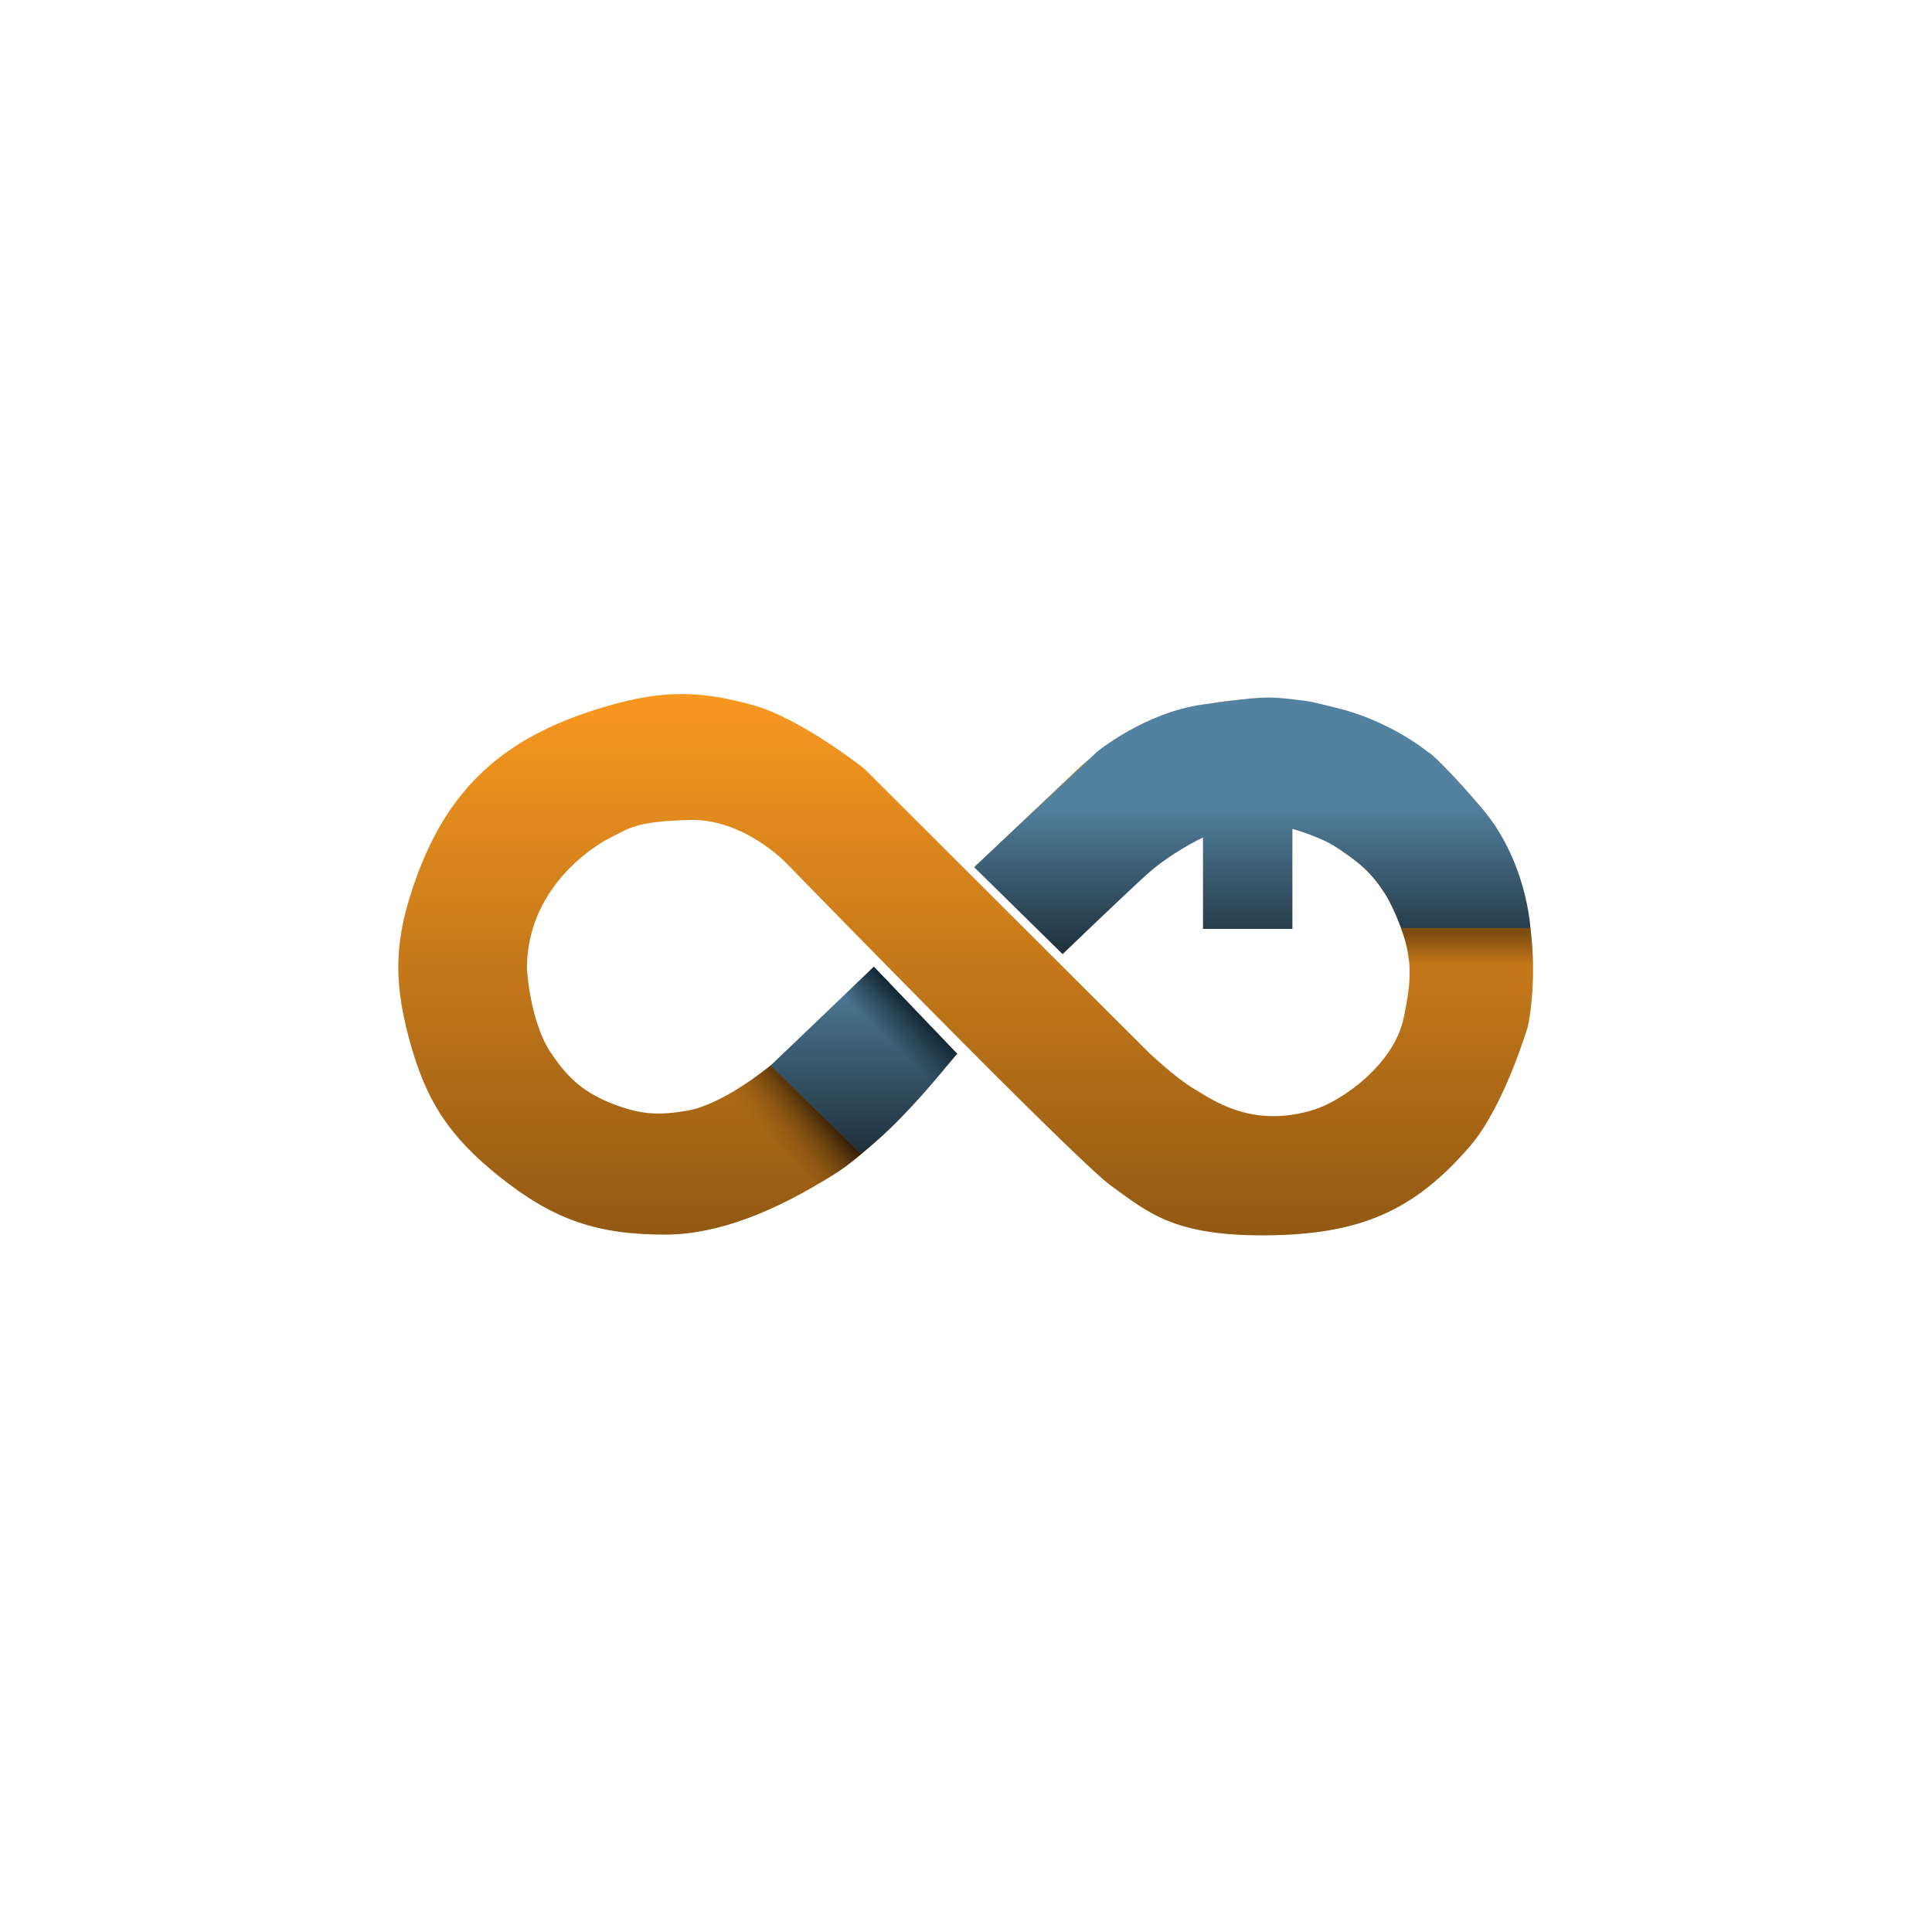
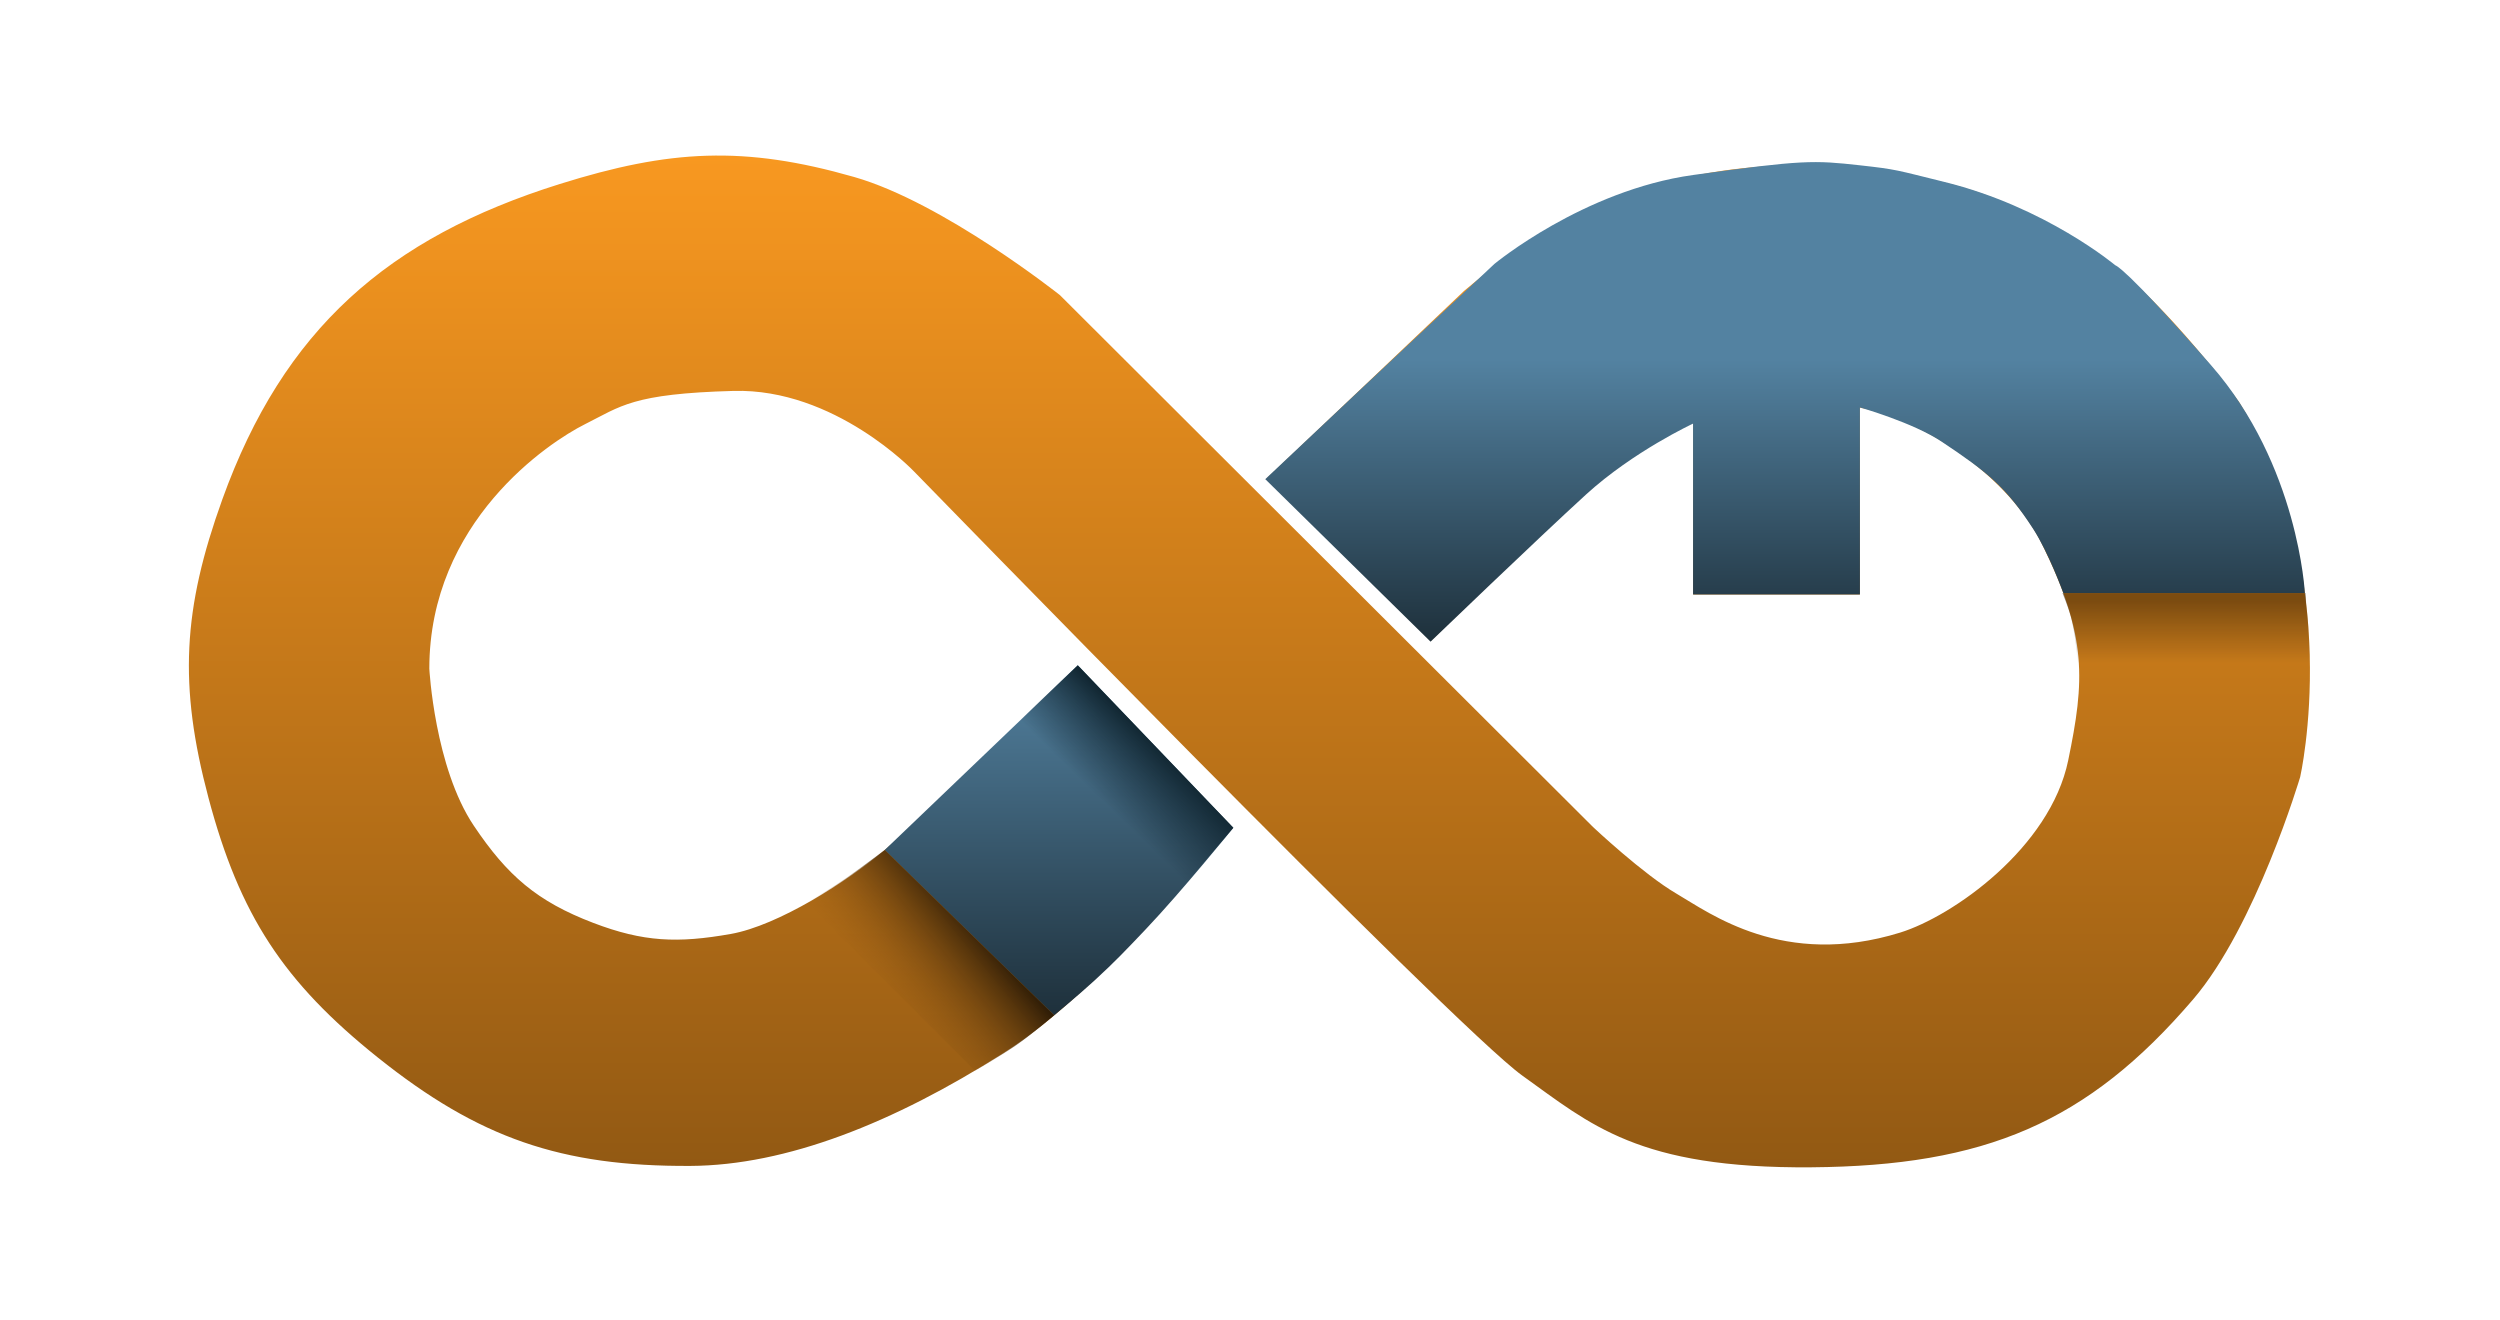
- <svg xmlns="http://www.w3.org/2000/svg" width="1300" height="1300" fill="none">
-   <path fill="url(#a)" d="m588.055 650.731 55.5 58s-44.269 57.221-82.5 81.5c-39.417 25.032-78 40.321-112.5 40.5-46.498.241-76.175-9.971-112.5-39-34.058-27.218-49.797-51.366-61-93.5-10.799-40.616-9.254-67.964 5-107.5 22.023-61.083 59.535-94.1 121.5-113.5 39.516-12.372 66.195-13.906 106-2.5 32.037 9.18 74 42.5 74 42.5l191.94 191.5s18.06 17 30.06 24c12.001 7 38.5 27 80.5 14 18.921-5.856 54-30.5 60.5-62 5.892-28.551 7.055-44.515-9.5-78-11.873-24.017-41.977-44.46-65.5-49V625h-60v-62.269c-20.842 8.12-45.5 31.5-45.5 31.5l-49 47.5-59-58.5 71-67.5s20.15-17.151 35-25c15.944-8.427 25.944-11.378 43.5-15.5 38.977-9.15 76-3 94.5 1.5s38.336 13.408 59 28.5c21.757 15.89 47.005 50.5 47.005 50.5 38.5 62.5 22 135 22 135s-15.96 53.655-38.505 80c-38.139 44.576-75.055 60-137.5 60.5-62.445.5-79.5-15.5-104-33s-219-217.5-219-217.5-28.5-30-65-29-40.5 5.5-53.5 12-56 35-56 88c0 0 1.89 35.456 16 56.5 12.059 17.983 22.773 27.275 43 35 18.118 6.919 30.402 7.371 49.5 4 17.144-3.026 42.115-19.034 55.445-30.231 25-21 69.555-66.269 69.555-66.269Z" />
-   <path fill="url(#b)" fill-opacity=".5" d="M945.5 633c-.914-3.4-3-8.5-3-8.5h87.5c.2 6.053.85 8 1 12.5.04 1.16.46 7.82.49 9 .06 1.592.03 2.738 0 3.909v5.591H948.5l-.5-6-1-9s-.725-4.615-1.5-7.5Z" />
-   <path fill="url(#c)" d="M809.5 625v-61.5S788 573.5 771 589s-56 53-56 53l-59.5-58.5L690 551l48-45s32-26.5 71.5-32 43.601-5.322 60-3.5c13.5 1.5 12.883 1.656 30.5 6 36.5 9 61.5 30 61.5 30s3 0 34.5 36 33.75 82 33.75 82h-86.952S937.5 610 932 601.5c-9.794-15.136-16.5-20.5-33-31.5-10.366-6.911-29.431-12.314-29.431-12.314V625H809.5Z" />
-   <path fill="url(#d)" d="m644 709-56-58.5-69.5 66.5 61 59.5s8.993-7.444 14.5-12.5c7.527-6.91 11.464-11.091 18.5-18.5C625.466 731.847 644 709 644 709Z" />
-   <path fill="url(#e)" d="m579.5 776.5-61-59.5s-7.757 5.821-13 9.5c-5.676 3.983-15 9.5-15 9.5l60.5 60.5s8.935-5.192 14.5-9c5.565-3.808 14-11 14-11Z" />
-   <path fill="url(#f)" d="m644 709-56-58.5-21 20 60 58.5 17-20Z" />
+ <svg xmlns="http://www.w3.org/2000/svg" width="900" height="475" fill="none">
+   <path fill="url(#a)" d="m388.055 239.731 55.5 58s-44.269 57.221-82.5 81.5c-39.417 25.032-78 40.321-112.5 40.5-46.498.241-76.175-9.971-112.5-39-34.058-27.218-49.797-51.366-61-93.5-10.799-40.616-9.254-67.964 5-107.5 22.023-61.083 59.535-94.1 121.5-113.5 39.516-12.372 66.195-13.906 106-2.5 32.037 9.18 74 42.5 74 42.5l191.94 191.5s18.06 17 30.06 24c12.001 7 38.5 27 80.5 14 18.921-5.856 54-30.5 60.5-62 5.892-28.551 7.055-44.515-9.5-78-11.873-24.017-41.977-44.46-65.5-49V214h-60v-62.269c-20.842 8.12-45.5 31.5-45.5 31.5l-49 47.5-59-58.5 71-67.5s20.15-17.151 35-25c15.944-8.427 25.944-11.378 43.5-15.5 38.977-9.15 76-3 94.5 1.5s38.336 13.408 59 28.5c21.757 15.89 47.005 50.5 47.005 50.5 38.5 62.5 22 135 22 135s-15.96 53.655-38.505 80c-38.139 44.576-75.055 60-137.5 60.5-62.445.5-79.5-15.5-104-33s-219-217.5-219-217.5-28.5-30-65-29-40.5 5.5-53.5 12-56 35-56 88c0 0 1.89 35.456 16 56.5 12.059 17.983 22.773 27.275 43 35 18.118 6.919 30.402 7.371 49.5 4 17.144-3.026 42.115-19.034 55.445-30.231 25-21 69.555-66.269 69.555-66.269Z" />
+   <path fill="url(#b)" fill-opacity=".5" d="M745.5 222c-.914-3.4-3-8.5-3-8.5H830c.2 6.053.85 8 1 12.5.04 1.16.46 7.82.49 9 .06 1.592.03 2.738 0 3.909v5.591H748.5l-.5-6-1-9s-.725-4.615-1.5-7.5Z" />
+   <path fill="url(#c)" d="M609.5 214v-61.5S588 162.5 571 178s-56 53-56 53l-59.5-58.5L490 140l48-45s32-26.5 71.5-32 43.601-5.322 60-3.5c13.5 1.5 12.883 1.656 30.5 6 36.5 9 61.5 30 61.5 30s3 0 34.5 36 33.75 82 33.75 82h-86.952S737.5 199 732 190.5c-9.794-15.136-16.5-20.5-33-31.5-10.366-6.911-29.431-12.314-29.431-12.314V214H609.5Z" />
+   <path fill="url(#d)" d="m444 298-56-58.5-69.5 66.5 61 59.5s8.993-7.444 14.5-12.5c7.527-6.91 11.464-11.091 18.5-18.5C425.466 320.847 444 298 444 298Z" />
+   <path fill="url(#e)" d="m379.5 365.5-61-59.5s-7.757 5.821-13 9.5c-5.676 3.983-15 9.5-15 9.5l60.5 60.5s8.935-5.192 14.5-9c5.565-3.808 14-11 14-11Z" />
+   <path fill="url(#f)" d="m444 298-56-58.5-21 20 60 58.5 17-20Z" />
  <defs>
-     <linearGradient id="a" x1="649.785" x2="649.785" y1="467" y2="831.242" gradientUnits="userSpaceOnUse">
+     <linearGradient id="a" x1="449.785" x2="449.785" y1="56" y2="420.242" gradientUnits="userSpaceOnUse">
      <stop stop-color="#F89820" />
      <stop offset="1" stop-color="#925913" />
    </linearGradient>
-     <linearGradient id="b" x1="987" x2="987" y1="627.5" y2="650" gradientUnits="userSpaceOnUse">
+     <linearGradient id="b" x1="787" x2="787" y1="216.5" y2="239" gradientUnits="userSpaceOnUse">
      <stop stop-color="#2C1B06" />
      <stop offset=".982" stop-color="#2C1B06" stop-opacity="0" />
    </linearGradient>
-     <linearGradient id="c" x1="842.626" x2="842.626" y1="469.356" y2="642" gradientUnits="userSpaceOnUse">
+     <linearGradient id="c" x1="642.626" x2="642.626" y1="58.356" y2="231" gradientUnits="userSpaceOnUse">
      <stop offset=".412" stop-color="#5382A1" />
      <stop offset="1" stop-color="#1E303B" />
    </linearGradient>
-     <linearGradient id="d" x1="581.25" x2="581.25" y1="650.5" y2="776.5" gradientUnits="userSpaceOnUse">
+     <linearGradient id="d" x1="381.25" x2="381.25" y1="239.5" y2="365.5" gradientUnits="userSpaceOnUse">
      <stop stop-color="#5382A1" />
      <stop offset="1" stop-color="#1E303B" />
    </linearGradient>
-     <linearGradient id="e" x1="549" x2="507" y1="735.5" y2="770" gradientUnits="userSpaceOnUse">
+     <linearGradient id="e" x1="349" x2="307" y1="324.5" y2="359" gradientUnits="userSpaceOnUse">
      <stop offset=".042" stop-color="#2C1B06" />
      <stop offset=".845" stop-color="#925913" stop-opacity="0" />
    </linearGradient>
-     <linearGradient id="f" x1="616" x2="596" y1="678" y2="698.5" gradientUnits="userSpaceOnUse">
+     <linearGradient id="f" x1="416" x2="396" y1="267" y2="287.5" gradientUnits="userSpaceOnUse">
      <stop stop-color="#102530" />
      <stop offset="1" stop-color="#0D202B" stop-opacity="0" />
    </linearGradient>
  </defs>
</svg>
